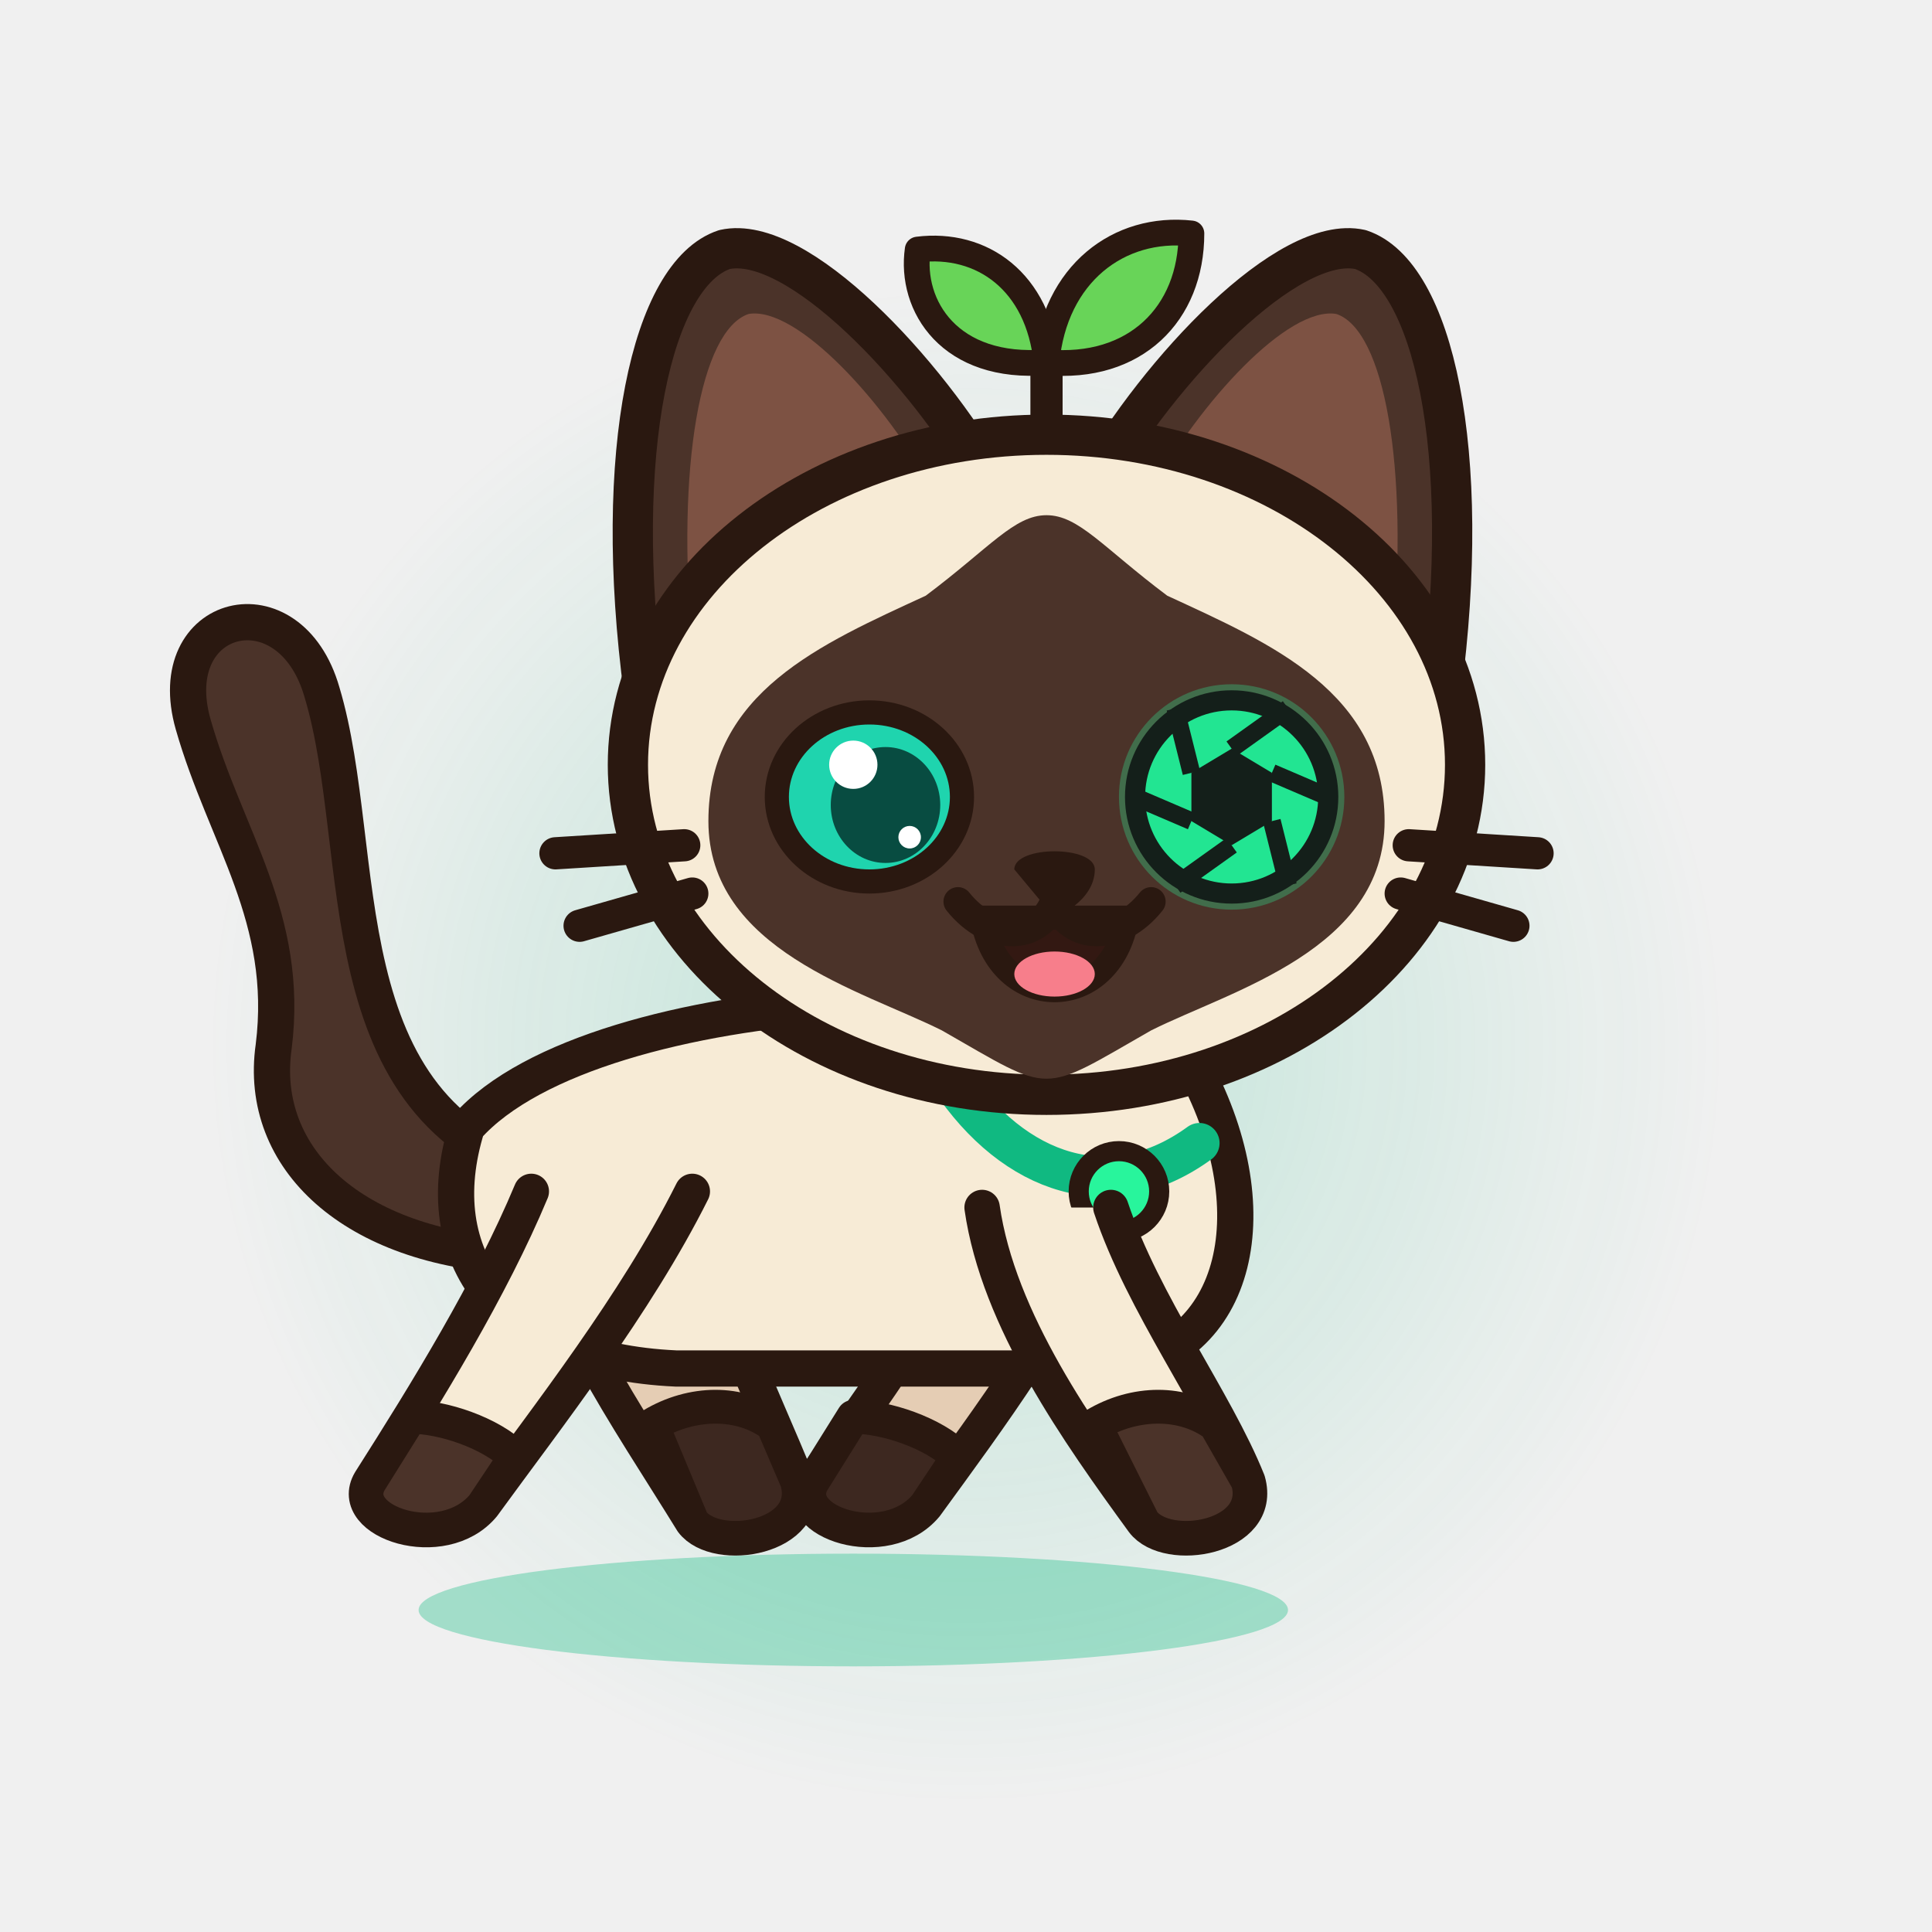
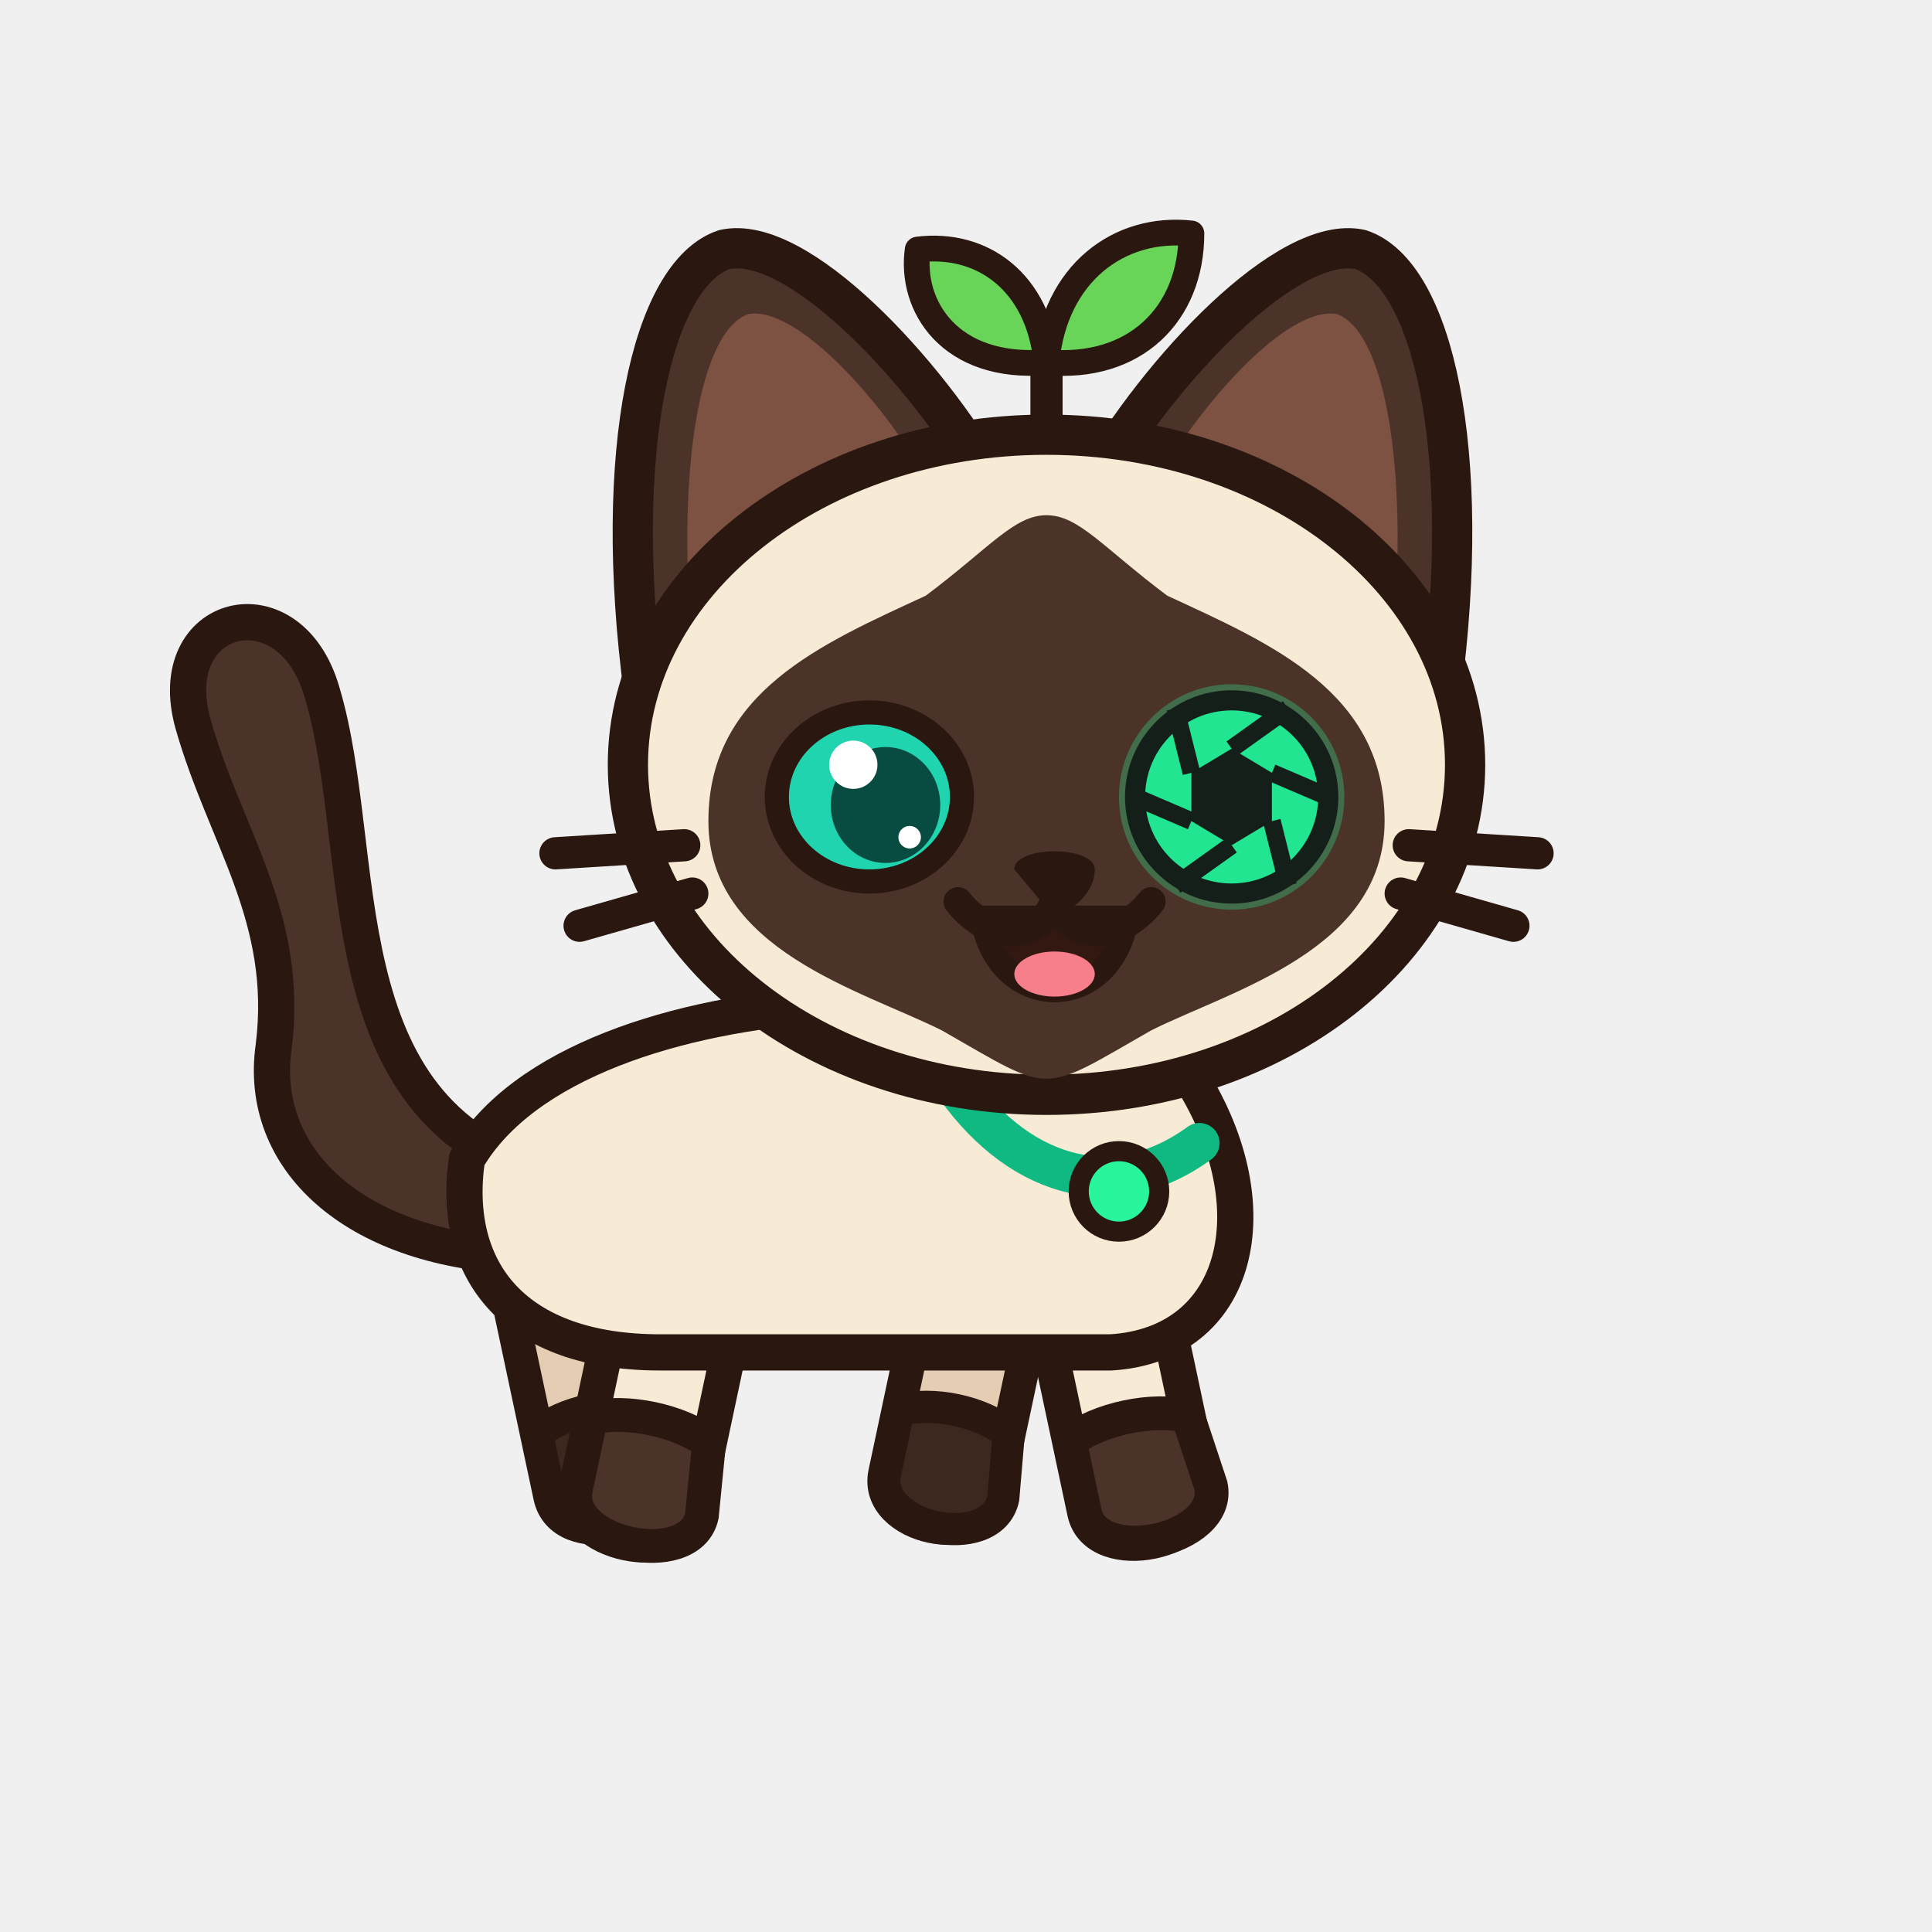
<svg xmlns="http://www.w3.org/2000/svg" viewBox="0 0 240 240" width="100%" height="100%">
-   <defs>
-     <radialGradient id="walkAmbient" cx="50%" cy="52%" r="48%">
-       <stop offset="0%" stop-color="#10B981" stop-opacity="0.22" />
-       <stop offset="100%" stop-color="#10B981" stop-opacity="0" />
-     </radialGradient>
-   </defs>
-   <circle cx="120" cy="126" r="98" fill="url(#walkAmbient)" />
-   <ellipse cx="106" cy="200" rx="54" ry="7" fill="#10B981" opacity="0.35" />
  <path d="M 68 146 C 40 138 46 106 40 86 C 36 72 20 76 24 90 C 28 104 36 114 34 130 C 32 144 44 155 64 156 Z" fill="#4B3329" stroke="#2A1810" stroke-width="4.5" stroke-linejoin="round" />
-   <path d="M 66 148 C 68 162 78 176 86 189 C 89 193 101 191 99 184 C 95 174 88 160 86 148 Z" fill="#E5CDB4" stroke="#2A1810" stroke-width="4.4" stroke-linejoin="round" />
-   <path d="M 81 177 C 86 174 92 174 96 177 L 99 184 C 101 191 89 193 86 189 Z" fill="#3D2820" stroke="#2A1810" stroke-width="4.2" stroke-linejoin="round" />
-   <path d="M 122 150 C 117 162 108 174 101 184 C 98 189 110 193 115 187 C 123 176 132 164 138 150 Z" fill="#E5CDB4" stroke="#2A1810" stroke-width="4.4" stroke-linejoin="round" />
-   <path d="M 106 176 C 110 176 116 178 119 181 L 115 187 C 110 193 98 189 101 184 Z" fill="#3D2820" stroke="#2A1810" stroke-width="4.2" stroke-linejoin="round" />
-   <path d="M 58 140 C 53 156 62 169 84 170 L 138 170 C 154 168 158 150 148 132 C 136 120 74 122 58 140 Z" fill="#F7EBD6" stroke="#2A1810" stroke-width="4.5" stroke-linejoin="round" />
+   <g transform="rotate(-12 70 160)">
+     <path d="M 63 156 L 63 185 C 63 192 77 192 77 185 L 77 156 Z" fill="#E5CDB4" stroke="#2A1810" stroke-width="4.2" />
+     <path d="M 63 177 C 67 175 73 175 77 177 L 78 185 C 78 192 63 192 63 185 Z" fill="#3D2820" stroke="#2A1810" stroke-width="4" />
+   </g>
+   <g transform="rotate(12 122 160)">
+     <path d="M 115 156 L 115 185 C 115 192 129 192 129 185 L 129 156 Z" fill="#E5CDB4" stroke="#2A1810" stroke-width="4.2" />
+     <path d="M 115 177 C 119 175 125 175 129 177 L 130 185 C 130 192 115 192 115 185 Z" fill="#3D2820" stroke="#2A1810" stroke-width="4" />
+   </g>
+   <g transform="rotate(12 84 160)">
+     <path d="M 77 156 L 77 187 C 77 194 92 194 92 187 L 92 156 Z" fill="#F7EBD6" stroke="#2A1810" stroke-width="4.4" />
+     <path d="M 77 178 C 81 176 88 176 92 178 L 93 187 C 93 194 77 194 77 187 Z" fill="#4B3329" stroke="#2A1810" stroke-width="4.2" />
+   </g>
+   <g transform="rotate(-12 136 160)">
+     <path d="M 129 156 L 129 187 C 129 194 144 194 144 187 L 144 156 Z" fill="#F7EBD6" stroke="#2A1810" stroke-width="4.4" />
+     <path d="M 129 178 C 133 176 140 176 144 178 L 145 187 C 145 194 129 194 129 187 Z" fill="#4B3329" stroke="#2A1810" stroke-width="4.2" />
+   </g>
+   <path d="M 58 144 C 56 158 64 168 82 168 L 138 168 C 154 167 158 150 148 134 C 134 120 72 120 58 144 Z" fill="#F7EBD6" stroke="#2A1810" stroke-width="4.5" stroke-linejoin="round" />
  <path d="M 118 134 C 126 146 138 150 149 142" stroke="#10B981" stroke-width="5" stroke-linecap="round" fill="none" />
  <circle cx="139" cy="148" r="5" fill="#28F59C" stroke="#2A1810" stroke-width="2.5" />
-   <path d="M 66 148 C 61 160 53 173 46 184 C 43 189 55 193 60 187 C 68 176 79 162 86 148" fill="#F7EBD6" stroke="#2A1810" stroke-width="4.4" stroke-linecap="round" stroke-linejoin="round" />
-   <path d="M 51 176 C 55 176 61 178 64 181 L 60 187 C 55 193 43 189 46 184 Z" fill="#4B3329" stroke="#2A1810" stroke-width="4.2" stroke-linejoin="round" />
-   <path d="M 122 150 C 124 164 134 178 142 189 C 145 193 157 191 155 184 C 151 174 142 162 138 150" fill="#F7EBD6" stroke="#2A1810" stroke-width="4.4" stroke-linecap="round" stroke-linejoin="round" />
-   <path d="M 136 177 C 141 174 147 174 151 177 L 155 184 C 157 191 145 193 142 189 Z" fill="#4B3329" stroke="#2A1810" stroke-width="4.2" stroke-linejoin="round" />
  <path d="M 130 66 L 130 42" stroke="#2A1810" stroke-width="4" stroke-linecap="round" />
  <path d="M 130 45 C 118 46 113 38 114 31 C 122 30 129 35 130 45 Z" fill="#68D458" stroke="#2A1810" stroke-width="3.2" stroke-linejoin="round" />
  <path d="M 130 45 C 131 34 139 28 148 29 C 148 39 141 46 130 45 Z" fill="#68D458" stroke="#2A1810" stroke-width="3.2" stroke-linejoin="round" />
  <path d="M 80 86 C 76 56 81 34 90 31 C 99 29 115 46 123 60 Z" fill="#4B3329" stroke="#2A1810" stroke-width="5" stroke-linejoin="round" />
  <path d="M 86 80 C 84 58 87 41 93 39 C 99 38 110 50 116 61 Z" fill="#7D5243" />
  <path d="M 179 86 C 183 56 178 34 169 31 C 160 29 144 46 136 60 Z" fill="#4B3329" stroke="#2A1810" stroke-width="5" stroke-linejoin="round" />
  <path d="M 173 80 C 175 58 172 41 166 39 C 160 38 149 50 143 61 Z" fill="#7D5243" />
  <ellipse cx="130" cy="95" rx="52" ry="41" fill="#F7EBD6" stroke="#2A1810" stroke-width="5" />
  <path d="M 88 102 C 88 86 102 80 115 74 C 123 68 126 64 130 64 C 134 64 137 68 145 74 C 158 80 172 86 172 102 C 172 118 153 123 143 128 C 136 132 133 134 130 134 C 127 134 124 132 117 128 C 107 123 88 118 88 102 Z" fill="#4B3329" />
  <ellipse cx="108" cy="99" rx="11.5" ry="10.5" fill="#1FD4AE" stroke="#2A1810" stroke-width="3" />
  <ellipse cx="110" cy="100" rx="6.8" ry="7.2" fill="#084C41" />
  <circle cx="106" cy="95" r="3" fill="#FFFFFF" />
  <circle cx="113" cy="104" r="1.4" fill="#FFFFFF" />
  <circle cx="153" cy="99" r="14" fill="#28F59C" opacity="0.3" />
  <circle cx="153" cy="99" r="12" fill="#22E592" stroke="#141F1A" stroke-width="2.5" />
  <polygon points="153,93 158,96 158,102 153,105 148,102 148,96" fill="#141F1A" />
  <line x1="153" y1="93" x2="160" y2="88" stroke="#141F1A" stroke-width="2.2" />
  <line x1="158" y1="96" x2="165" y2="99" stroke="#141F1A" stroke-width="2.2" />
  <line x1="158" y1="102" x2="160" y2="110" stroke="#141F1A" stroke-width="2.2" />
  <line x1="153" y1="105" x2="146" y2="110" stroke="#141F1A" stroke-width="2.2" />
  <line x1="148" y1="102" x2="141" y2="99" stroke="#141F1A" stroke-width="2.2" />
  <line x1="148" y1="96" x2="146" y2="88" stroke="#141F1A" stroke-width="2.2" />
  <path d="M 126 108 C 126 105 136 105 136 108 C 136 112 131 114 131 114 Z" fill="#2A1810" />
  <path d="M 122 114 C 124 126 138 126 140 114 Z" fill="#331812" stroke="#2A1810" stroke-width="3" stroke-linejoin="round" />
  <ellipse cx="131" cy="121" rx="5" ry="2.8" fill="#F77E8B" />
  <path d="M 119 112 C 123 117 129 117 131 112 C 133 117 139 117 143 112" stroke="#2A1810" stroke-width="3.6" stroke-linecap="round" fill="none" />
  <line x1="69" y1="106" x2="85" y2="105" stroke="#2A1810" stroke-width="4" stroke-linecap="round" />
  <line x1="72" y1="115" x2="86" y2="111" stroke="#2A1810" stroke-width="4" stroke-linecap="round" />
  <line x1="191" y1="106" x2="175" y2="105" stroke="#2A1810" stroke-width="4" stroke-linecap="round" />
  <line x1="188" y1="115" x2="174" y2="111" stroke="#2A1810" stroke-width="4" stroke-linecap="round" />
</svg>
